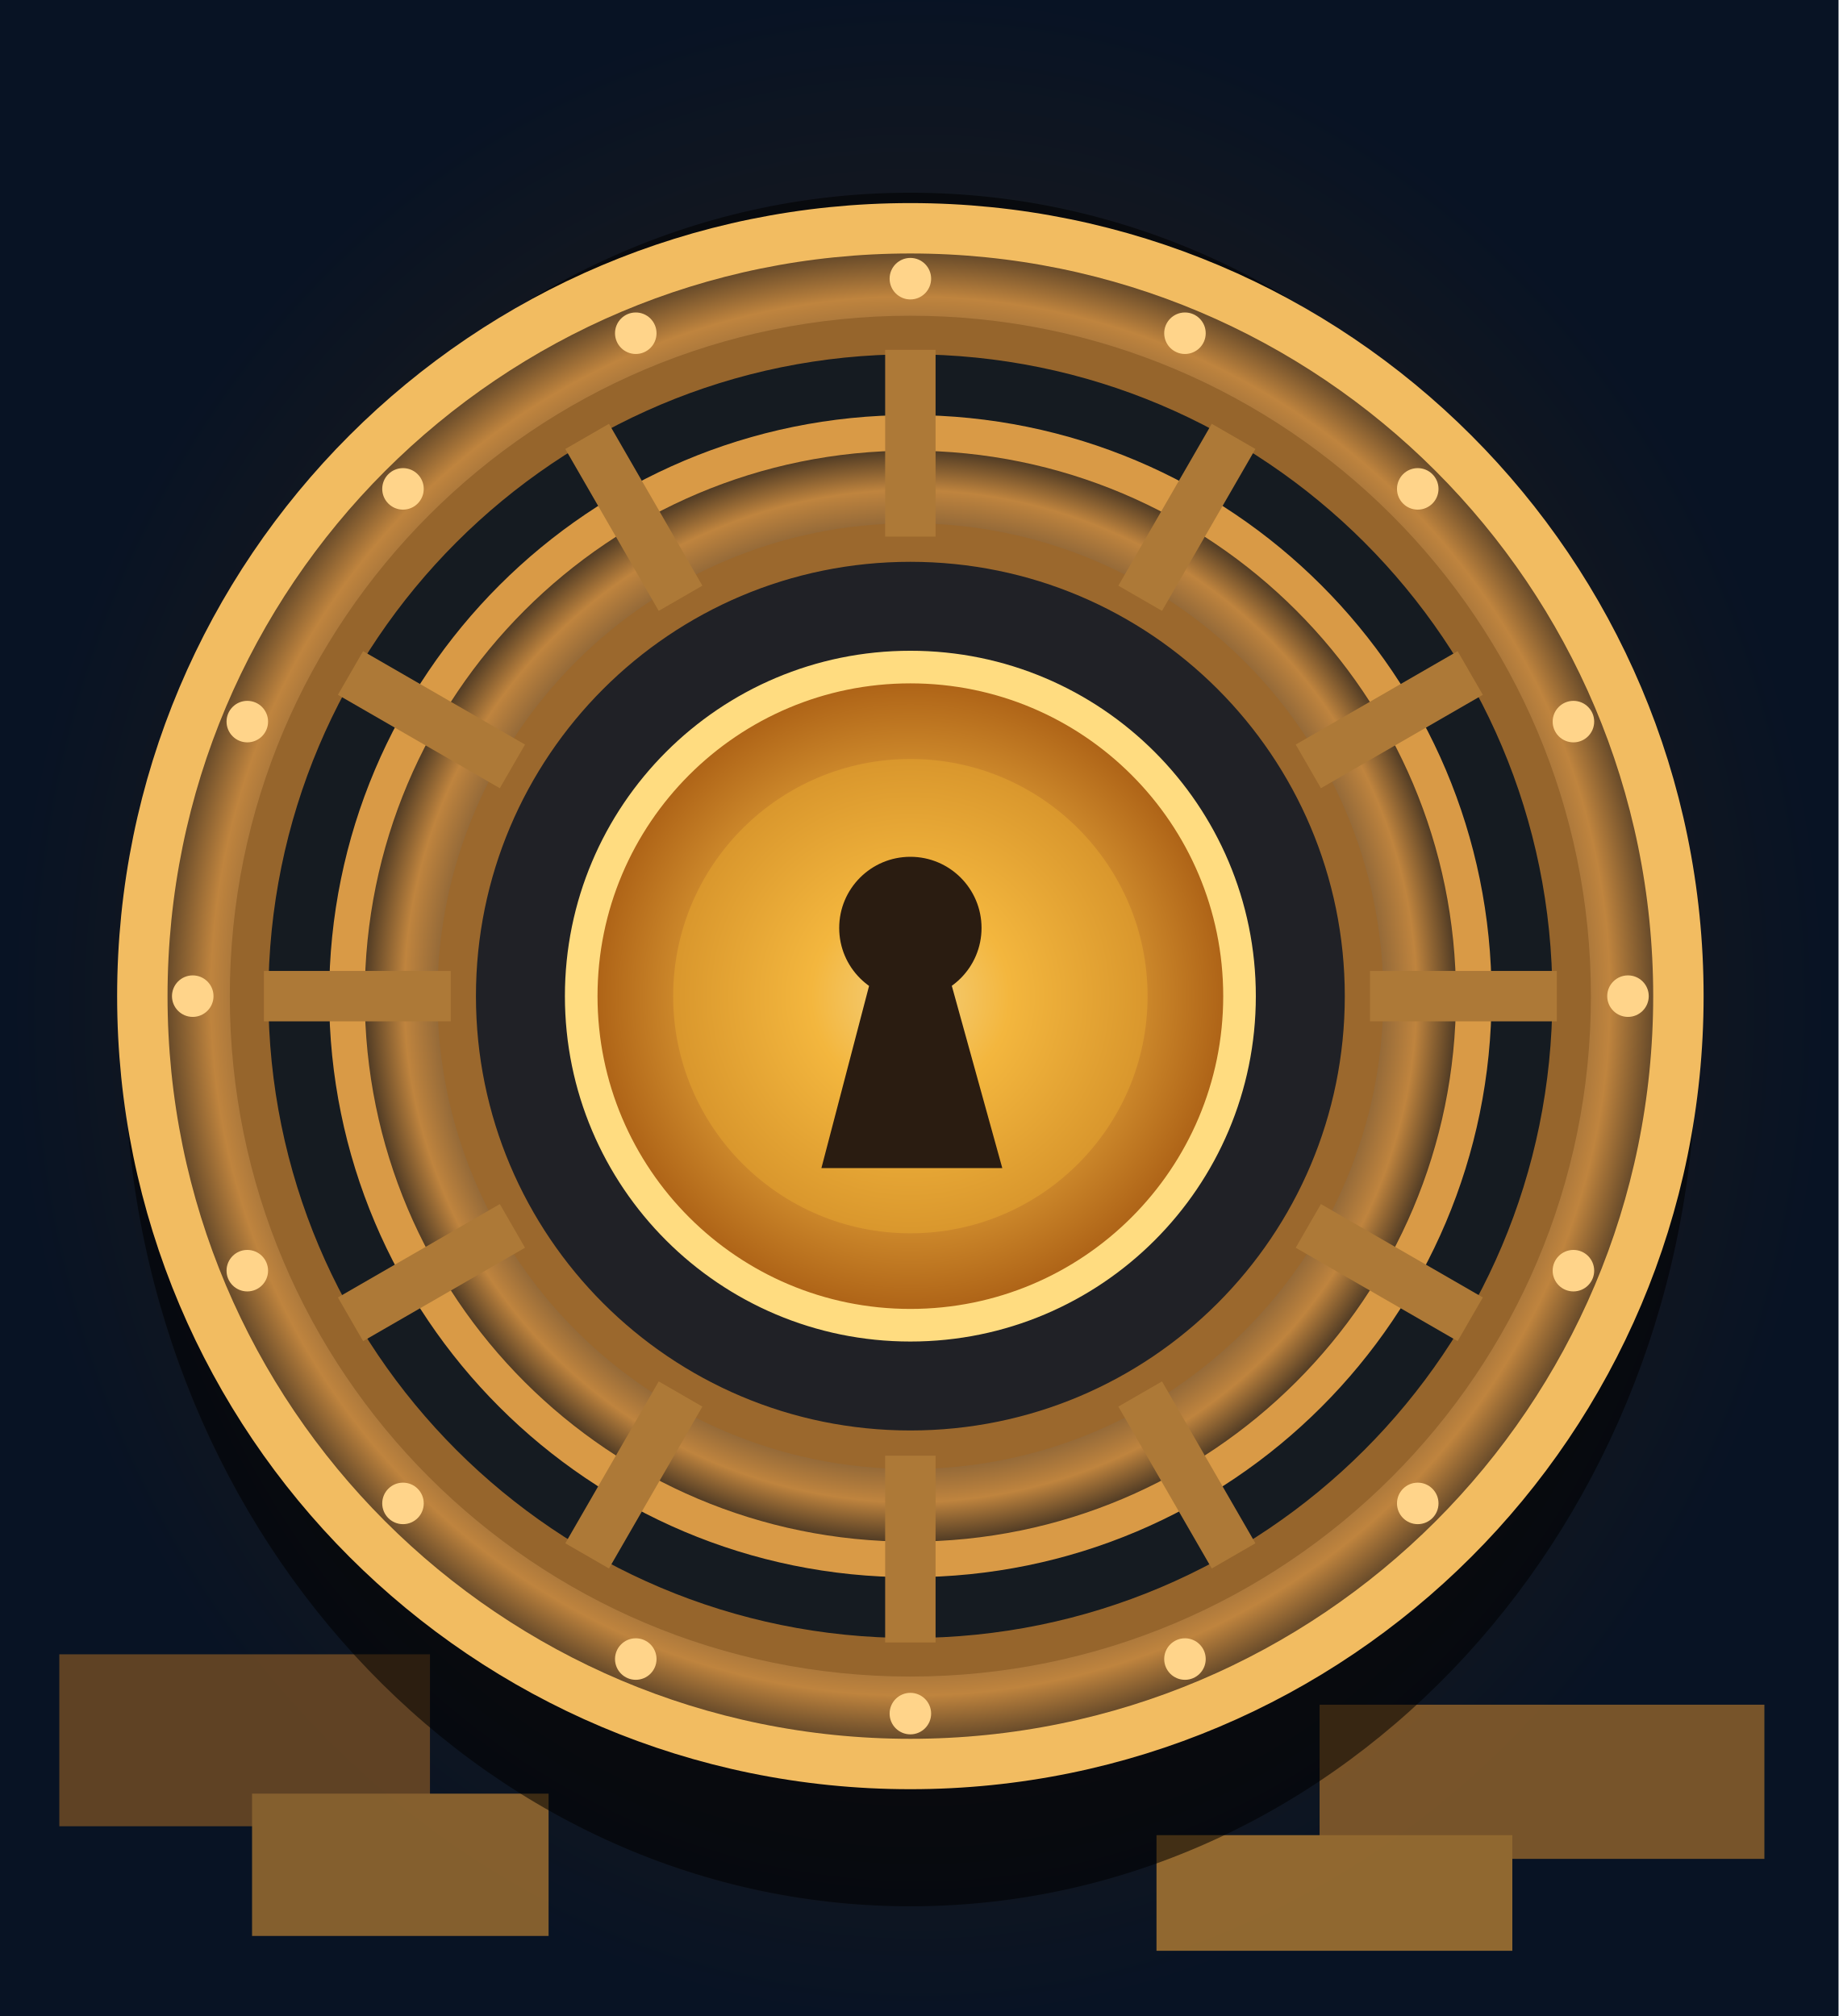
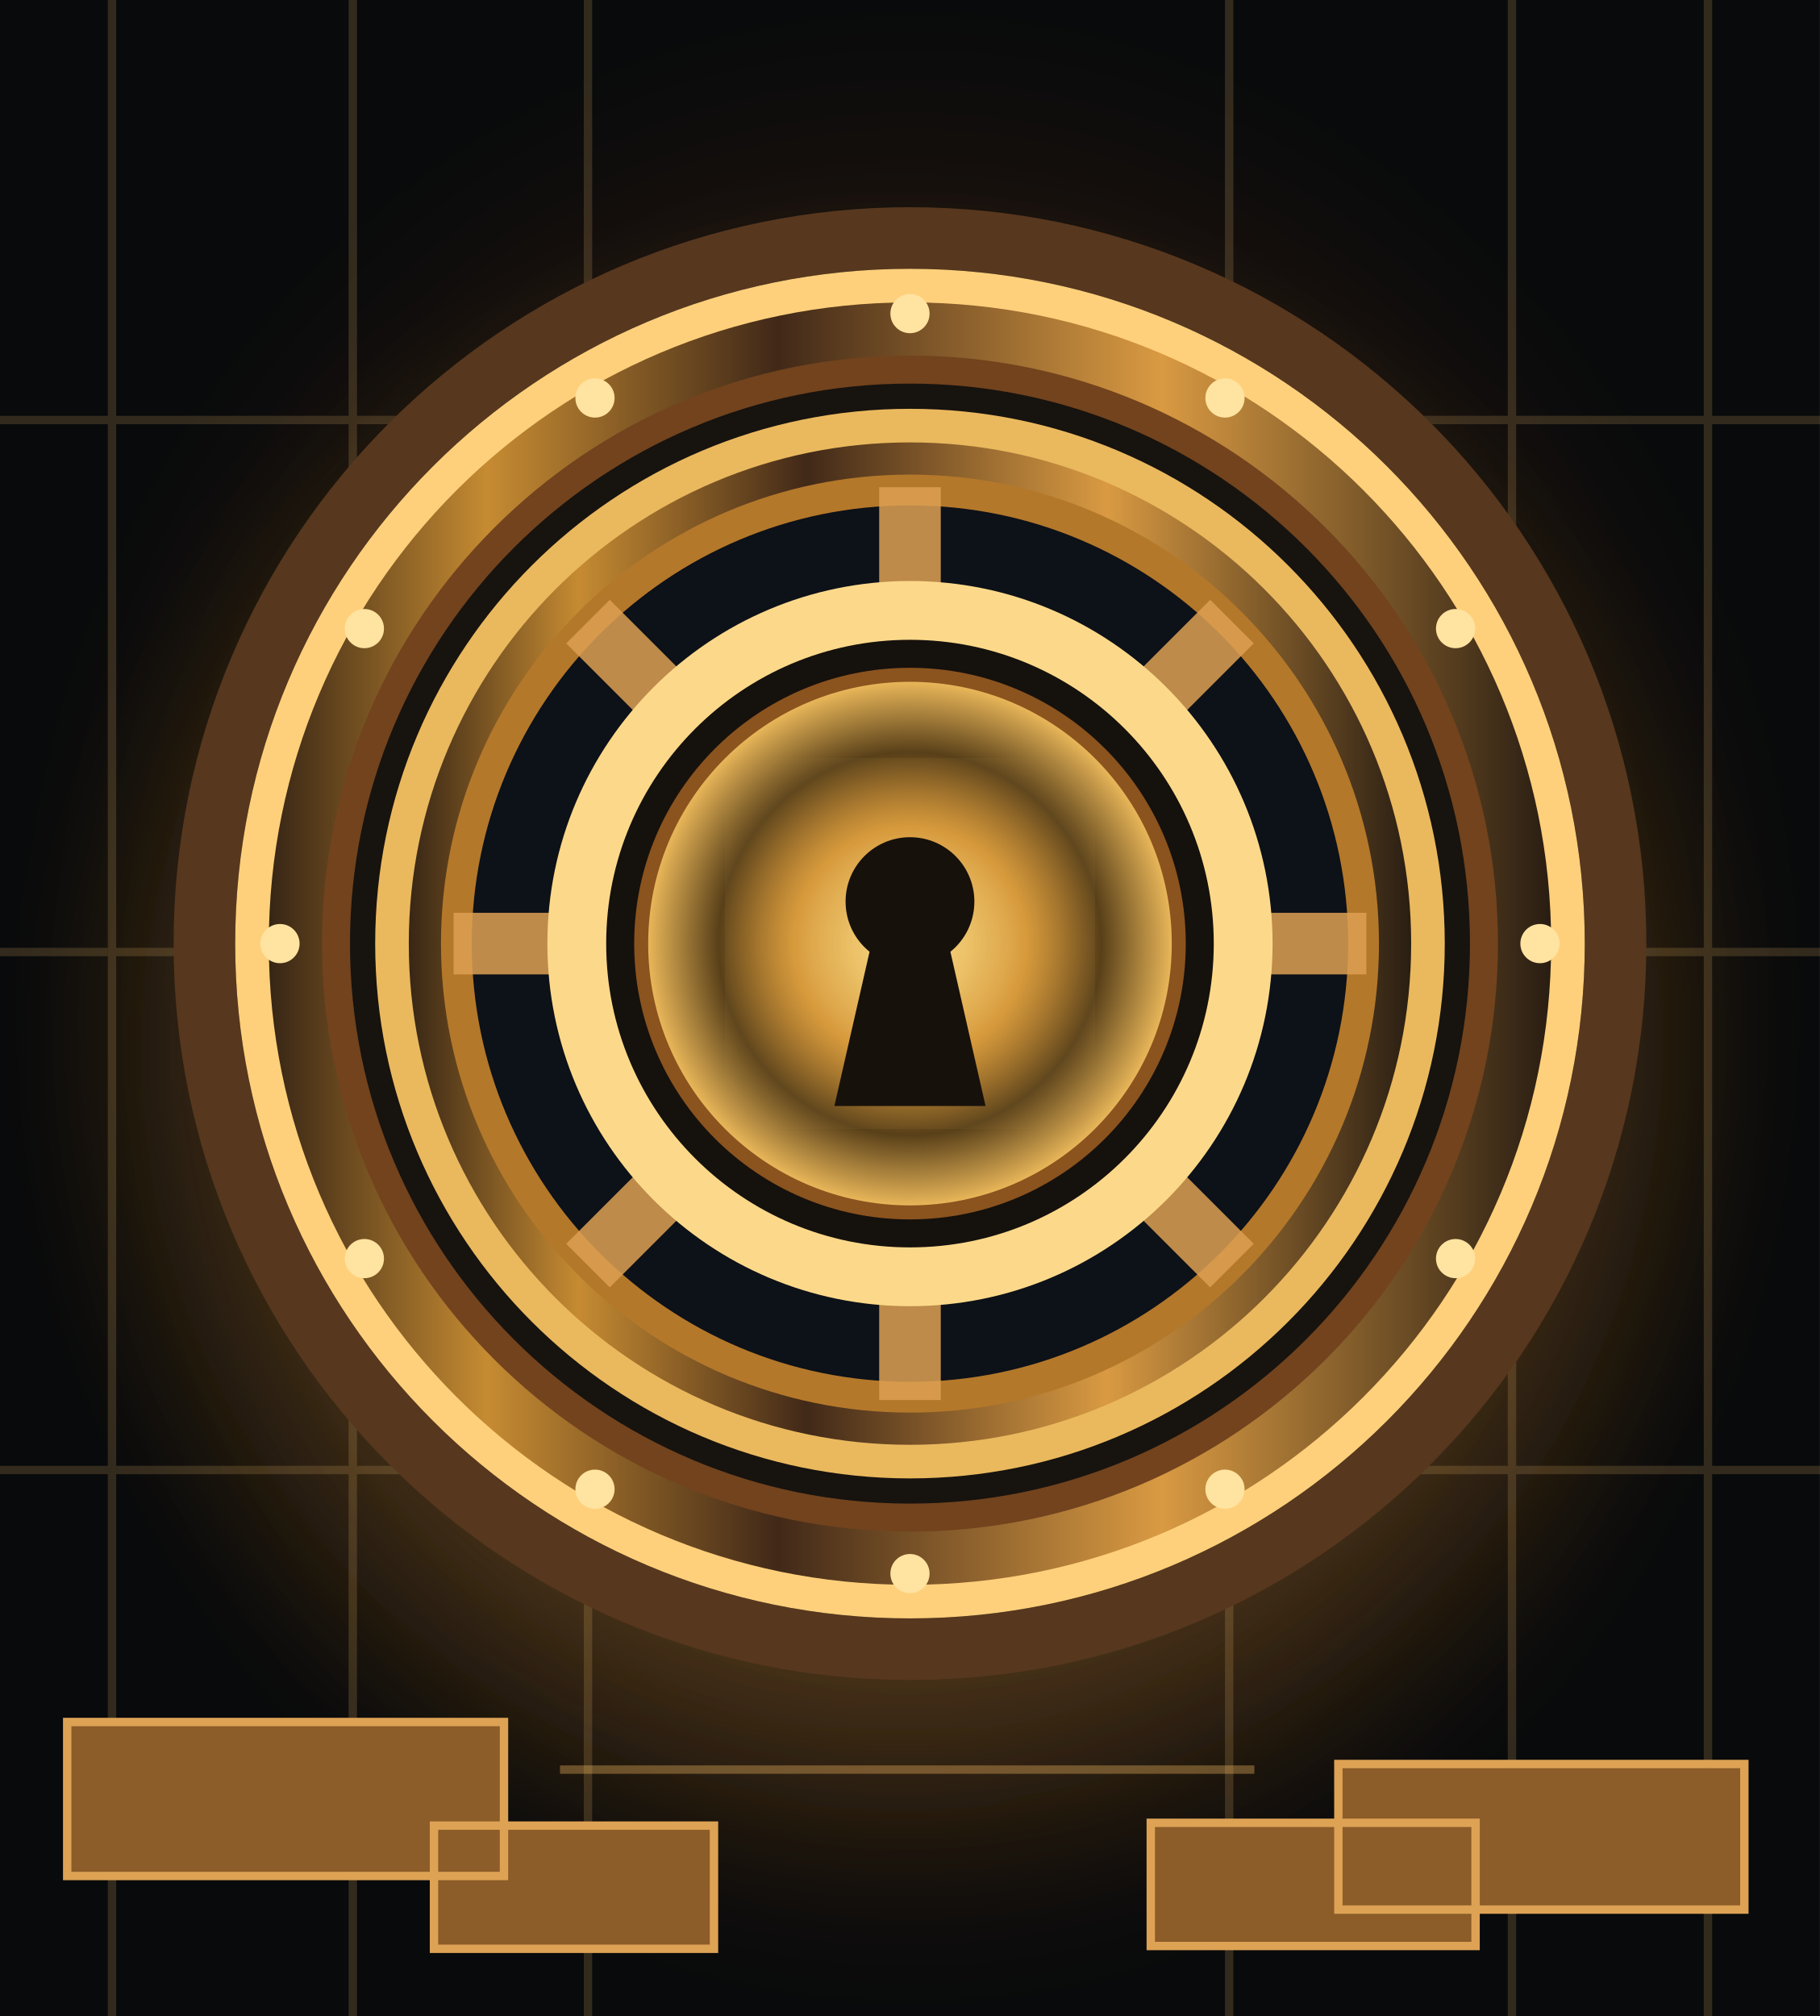
- <svg xmlns="http://www.w3.org/2000/svg" viewBox="0 0 620 680">
+ <svg xmlns="http://www.w3.org/2000/svg" viewBox="0 0 650 720">
  <defs>
    <radialGradient id="bg">
-       <stop stop-color="#61401d" />
-       <stop offset=".55" stop-color="#1e1b1a" />
-       <stop offset="1" stop-color="#081324" />
+       <stop stop-color="#987032" />
+       <stop offset=".54" stop-color="#25160f" />
+       <stop offset="1" stop-color="#080a0b" />
    </radialGradient>
-     <radialGradient id="metal">
-       <stop stop-color="#f8c35e" />
-       <stop offset=".3" stop-color="#785026" />
-       <stop offset=".7" stop-color="#322d2c" />
-       <stop offset=".9" stop-color="#bf843e" />
-       <stop offset="1" stop-color="#241e1a" />
+     <radialGradient id="gold">
+       <stop stop-color="#ffeb99" />
+       <stop offset=".43" stop-color="#cb8626" />
+       <stop offset=".71" stop-color="#594019" />
+       <stop offset="1" stop-color="#f8c360" />
    </radialGradient>
+     <linearGradient id="metal">
+       <stop stop-color="#2a1c12" />
+       <stop offset=".18" stop-color="#c68b32" />
+       <stop offset=".4" stop-color="#412918" />
+       <stop offset=".69" stop-color="#d99a42" />
+       <stop offset="1" stop-color="#201710" />
+     </linearGradient>
    <radialGradient id="light">
-       <stop stop-color="#fffbd4" />
-       <stop offset=".3" stop-color="#ffc54c" />
-       <stop offset="1" stop-color="#a85c13" />
+       <stop stop-color="#ffe7a0" stop-opacity=".65" />
+       <stop offset="1" stop-color="#ffab20" stop-opacity="0" />
    </radialGradient>
+     <filter id="glow">
+       <feGaussianBlur stdDeviation="15" />
+     </filter>
  </defs>
-   <rect width="620" height="680" fill="url(#bg)" />
-   <g opacity=".75">
-     <rect x="20" y="558" width="125" height="58" fill="#7c5224" />
-     <rect x="445" y="575" width="150" height="52" fill="#9c692c" />
-     <rect x="85" y="605" width="100" height="48" fill="#ad7831" />
-     <rect x="390" y="619" width="120" height="39" fill="#bd8434" />
+   <rect width="650" height="720" fill="url(#bg)" />
+   <g opacity=".18" stroke="#eebc70" stroke-width="3">
+     <path d="M40 0V720M126 0V720M210 0V720M439 0V720M540 0V720M610 0V720" />
+     <path d="M0 150H650M0 340H650M0 525H650" />
  </g>
-   <ellipse cx="307" cy="354" rx="265" ry="289" fill="#000" opacity=".55" />
-   <circle cx="307" cy="336" r="259" fill="url(#metal)" stroke="#f2bc61" stroke-width="17" />
-   <circle cx="307" cy="336" r="223" fill="#151b21" stroke="#96652c" stroke-width="13" />
-   <circle cx="307" cy="336" r="190" fill="url(#metal)" stroke="#d99a46" stroke-width="12" />
-   <circle cx="307" cy="336" r="153" fill="#202126" stroke="#9b682d" stroke-width="13" />
-   <g stroke="#ad7937" stroke-width="17">
-     <path d="M462.0 336.0 L525.0 336.0" />
-     <path d="M441.2 413.5 L495.8 445.0" />
-     <path d="M384.5 470.2 L416.0 524.8" />
-     <path d="M307.0 491.0 L307.0 554.0" />
-     <path d="M229.5 470.2 L198.0 524.8" />
-     <path d="M172.8 413.5 L118.2 445.0" />
-     <path d="M152.0 336.0 L89.0 336.0" />
-     <path d="M172.8 258.5 L118.2 227.0" />
-     <path d="M229.5 201.8 L198.0 147.2" />
-     <path d="M307.0 181.0 L307.0 118.0" />
-     <path d="M384.5 201.8 L416.0 147.2" />
-     <path d="M441.2 258.5 L495.8 227.0" />
+   <ellipse cx="322" cy="375" rx="300" ry="305" fill="url(#light)" filter="url(#glow)" />
+   <g transform="translate(325 337)">
+     <circle r="252" fill="#0f0d0a" stroke="#57371e" stroke-width="22" />
+     <circle r="235" fill="url(#metal)" stroke="#ffd07b" stroke-width="12" />
+     <circle r="205" fill="#17130f" stroke="#72431d" stroke-width="10" />
+     <circle r="185" fill="url(#metal)" stroke="#eab95e" stroke-width="12" />
+     <circle r="162" fill="#0d1118" stroke="#b4782a" stroke-width="11" />
+     <g stroke="#dda052" stroke-width="22" opacity=".85">
+       <path d="M-163 0H163M0 -163V163M-115-115L115 115M115-115L-115 115" />
+     </g>
+     <circle r="119" fill="#15110d" stroke="#fcd98a" stroke-width="21" />
+     <circle r="96" fill="url(#gold)" stroke="#8b531e" stroke-width="5" />
+     <circle r="55" fill="#f7cf76" opacity=".35" filter="url(#glow)" />
+     <circle cy="-15" r="23" fill="#17110c" />
+     <path d="M-14 1L-27 58H27L14 1" fill="#17110c" />
+     <g fill="#ffe3a1">
+       <circle cx="225.00" cy="0.00" r="7" />
+       <circle cx="194.86" cy="112.50" r="7" />
+       <circle cx="112.50" cy="194.86" r="7" />
+       <circle cx="0.00" cy="225.00" r="7" />
+       <circle cx="-112.50" cy="194.86" r="7" />
+       <circle cx="-194.86" cy="112.50" r="7" />
+       <circle cx="-225.00" cy="0.00" r="7" />
+       <circle cx="-194.86" cy="-112.50" r="7" />
+       <circle cx="-112.50" cy="-194.86" r="7" />
+       <circle cx="-0.00" cy="-225.00" r="7" />
+       <circle cx="112.50" cy="-194.86" r="7" />
+       <circle cx="194.86" cy="-112.50" r="7" />
+     </g>
  </g>
-   <circle cx="307" cy="336" r="111" fill="url(#light)" stroke="#ffdc80" stroke-width="11" />
-   <circle cx="307" cy="336" r="80" fill="#e7a72f" opacity=".5" />
-   <circle cx="307" cy="313" r="24" fill="#2a1c11" />
-   <path d="M294 329 L277 394 H338 L320 329Z" fill="#2a1c11" />
-   <g fill="#ffd48a">
-     <circle cx="549.0" cy="336.0" r="7" />
-     <circle cx="530.6" cy="428.6" r="7" />
-     <circle cx="478.1" cy="507.1" r="7" />
-     <circle cx="399.6" cy="559.6" r="7" />
-     <circle cx="307.0" cy="578.0" r="7" />
-     <circle cx="214.4" cy="559.6" r="7" />
-     <circle cx="135.9" cy="507.1" r="7" />
-     <circle cx="83.4" cy="428.6" r="7" />
-     <circle cx="65.0" cy="336.0" r="7" />
-     <circle cx="83.4" cy="243.4" r="7" />
-     <circle cx="135.9" cy="164.9" r="7" />
-     <circle cx="214.4" cy="112.4" r="7" />
-     <circle cx="307.0" cy="94.0" r="7" />
-     <circle cx="399.6" cy="112.4" r="7" />
-     <circle cx="478.1" cy="164.9" r="7" />
-     <circle cx="530.6" cy="243.4" r="7" />
+   <g fill="#8c5c29" stroke="#dda254" stroke-width="3">
+     <path d="M24 615h156v55H24zM155 652h100v44H155zM478 630h145v52H478zM411 651h116v44H411z" />
  </g>
+   <path d="M200 632H448" stroke="#f9bd65" stroke-width="3" opacity=".35" />
</svg>
